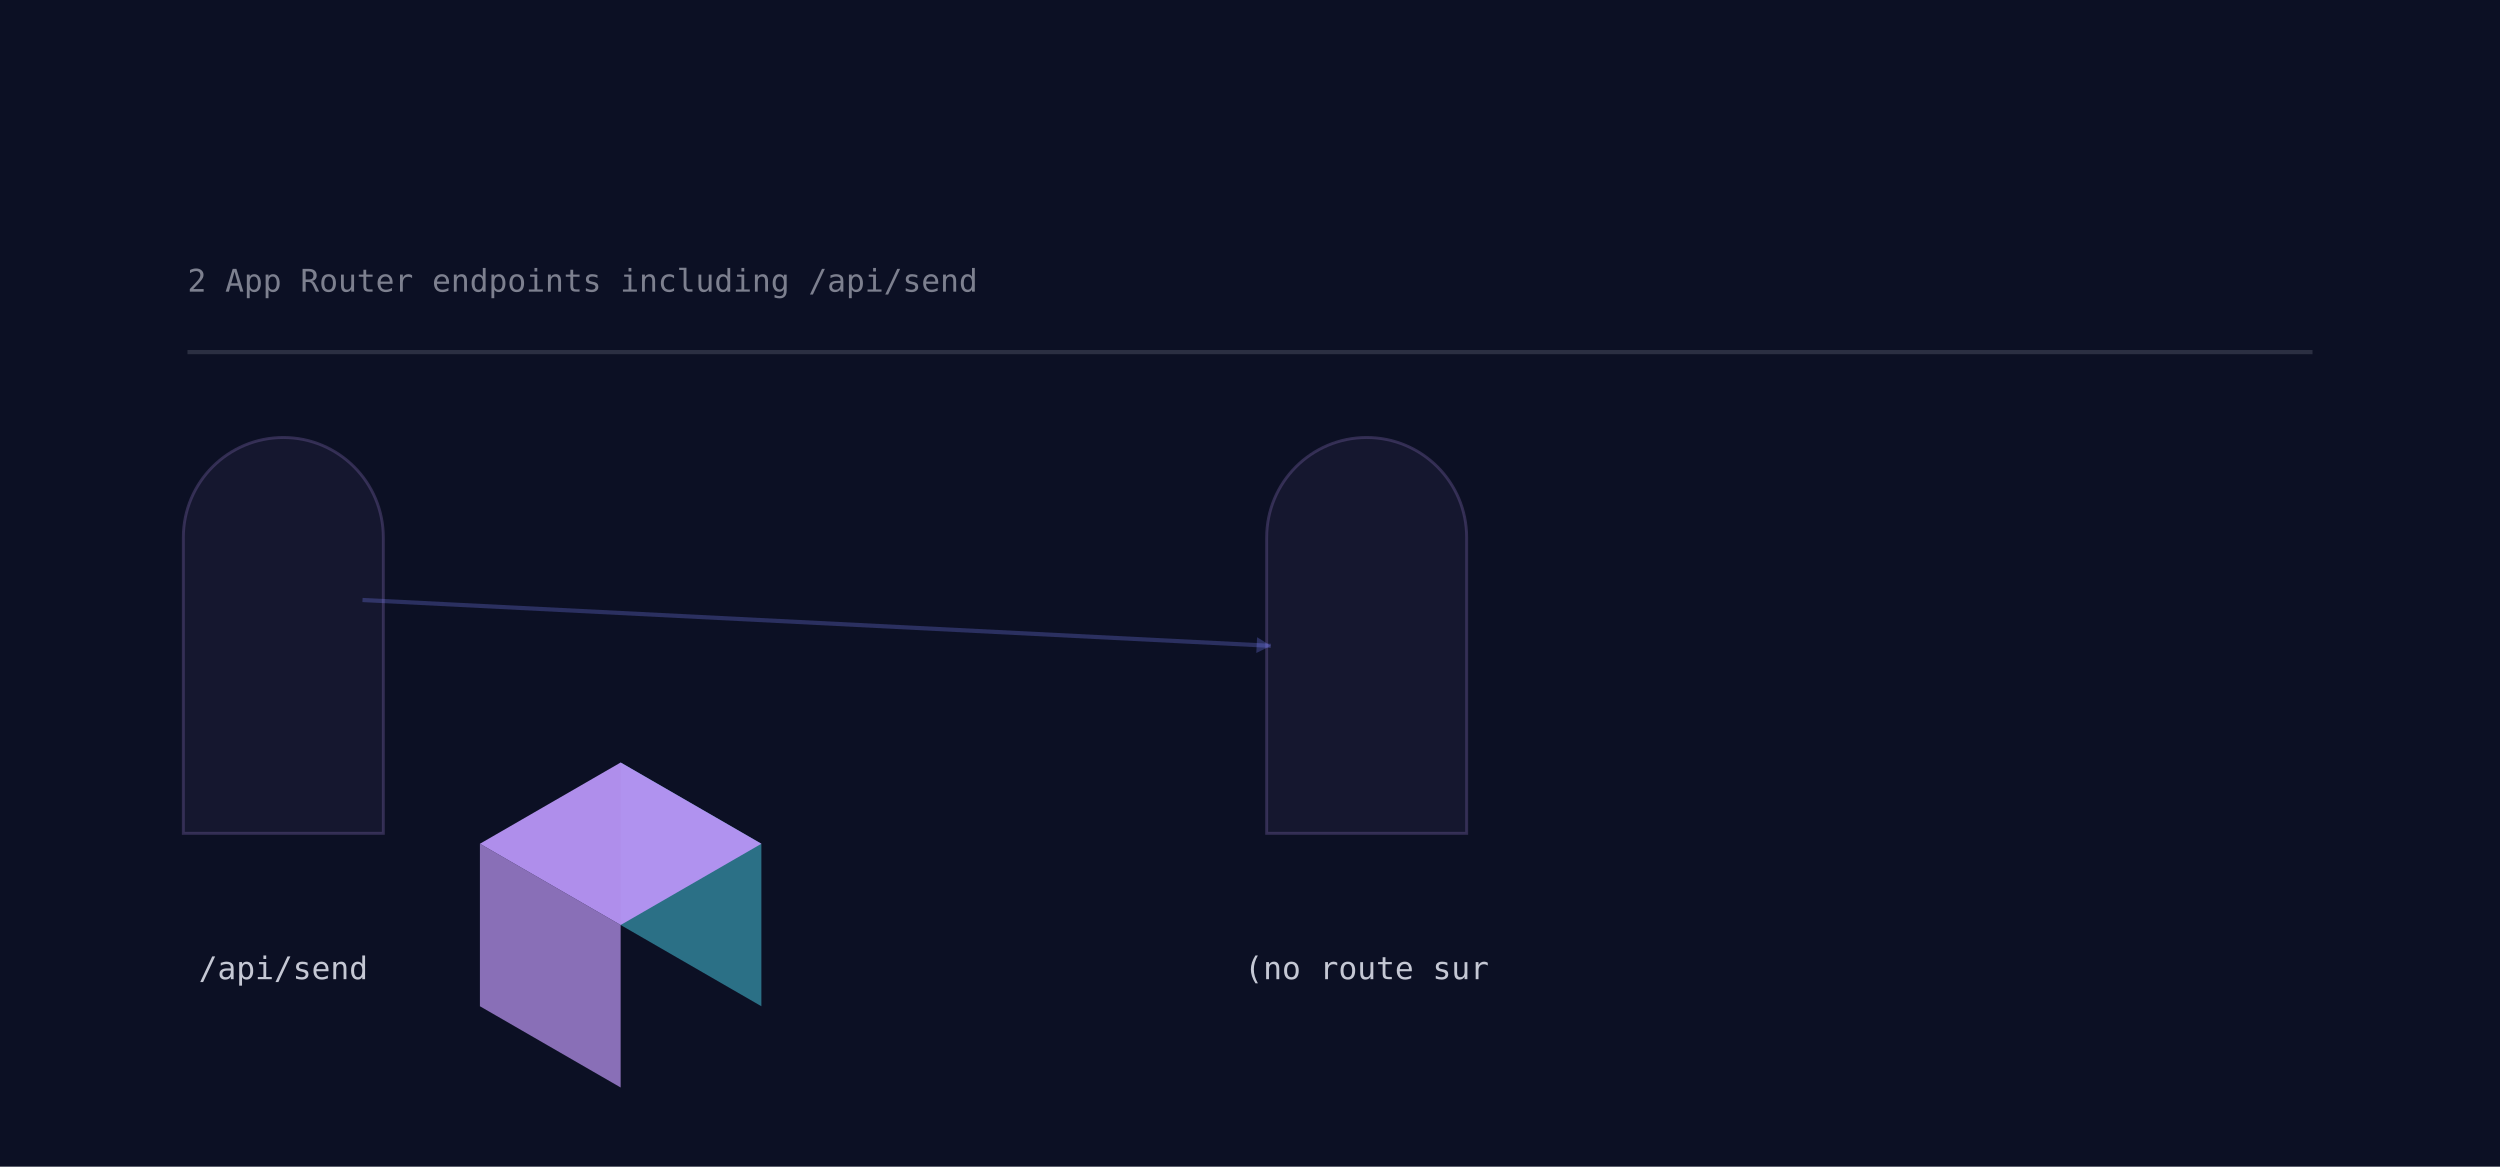
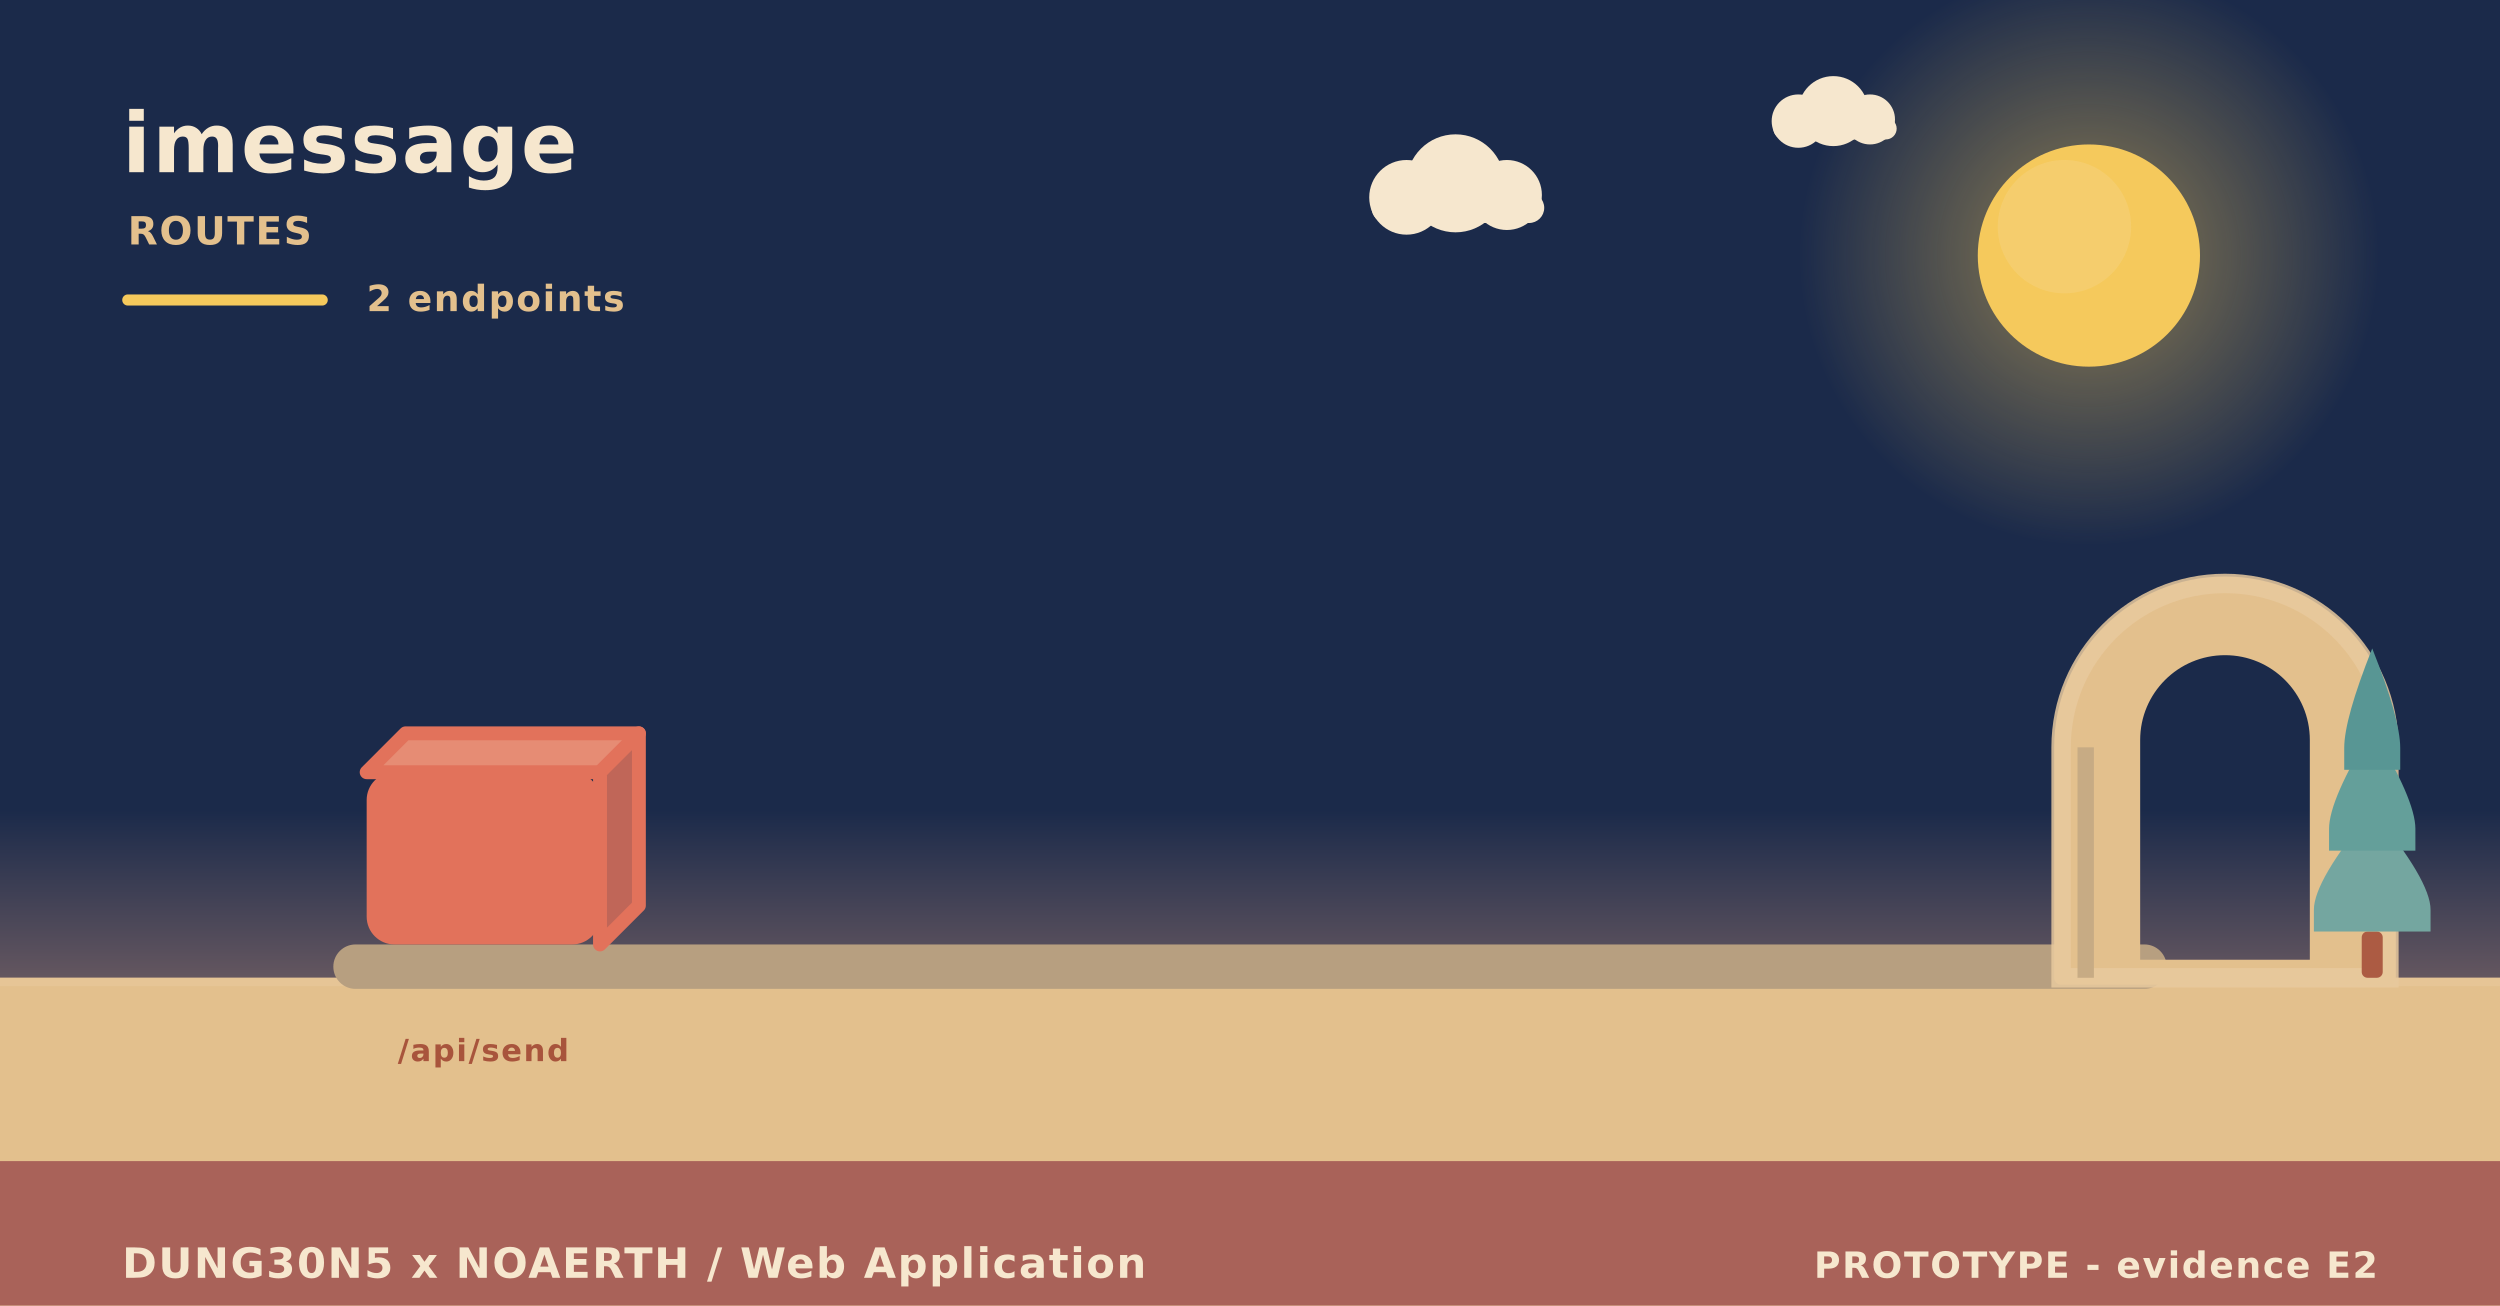
- <svg xmlns="http://www.w3.org/2000/svg" viewBox="0 0 1200 560" width="1200" height="560" role="img" aria-label="imessage data flow">
-   <rect width="1200" height="560" fill="#0c1024" />
-   <defs>
-     <linearGradient id="gf" x1="0" y1="0" x2="1" y2="1">
-       <stop offset="0%" stop-color="#7c83ff" />
-       <stop offset="100%" stop-color="#b794f4" />
-     </linearGradient>
-   </defs>
-   <path d="M88.00,400.00 L88.00,258.00 A48.00,48.00 0 0 1 184.00,258.00 L184.00,400.00 Z" fill="rgba(183,148,244,0.100)" opacity="0.55" stroke="rgba(183,148,244,0.400)" stroke-width="1.4" />
-   <polygon points="-133.37,173.00 -65.82,212.00 -65.82,134.00 -133.37,95.00" fill="#2c758b" opacity="0.95" />
-   <polygon points="-200.92,212.00 -133.37,251.00 -133.37,173.00 -200.92,134.00" fill="#8f73be" opacity="0.95" />
-   <polygon points="-133.37,95.00 -65.82,134.00 -133.37,173.00 -200.92,134.00" fill="#7c83ff" opacity="0.95" />
-   <text x="136" y="470" font-family="ui-monospace,Menlo,monospace" font-size="15" fill="rgba(238,240,251,0.820)" text-anchor="middle">/api/send</text>
-   <path d="M608.00,400.00 L608.00,258.00 A48.00,48.00 0 0 1 704.00,258.00 L704.00,400.00 Z" fill="rgba(183,148,244,0.100)" opacity="0.55" stroke="rgba(183,148,244,0.400)" stroke-width="1.4" />
-   <polygon points="297.91,444.00 365.46,483.00 365.46,405.00 297.91,366.00" fill="#2c758b" opacity="0.95" />
-   <polygon points="230.36,483.00 297.91,522.00 297.91,444.00 230.36,405.00" fill="#8f73be" opacity="0.95" />
-   <polygon points="297.91,366.00 365.46,405.00 297.91,444.00 230.36,405.00" fill="#b794f4" opacity="0.95" />
-   <text x="656" y="470" font-family="ui-monospace,Menlo,monospace" font-size="15" fill="rgba(238,240,251,0.820)" text-anchor="middle">(no route sur</text>
-   <line x1="174.00" y1="288.00" x2="610.00" y2="310.00" stroke="rgba(124,131,255,0.500)" stroke-width="2.00" opacity="0.55" />
-   <polygon points="610.00,310.00 603.40,305.86 603.02,313.45" fill="rgba(124,131,255,0.500)" opacity="0.55" />
-   <rect x="90.00" y="168.00" width="1020.00" height="2.00" rx="0.00" fill="rgba(238,240,251,0.140)" opacity="1.00" />
-   <text x="90" y="140" font-family="ui-monospace,Menlo,monospace" font-size="15" fill="rgba(238,240,251,0.500)">2 App Router endpoints including /api/send</text>
+ <svg xmlns="http://www.w3.org/2000/svg" width="900" height="470" viewBox="0 0 900 470" role="img" aria-label="imessage - how data moves">
+   <linearGradient id="skyd" x1="0" y1="0" x2="0" y2="1">
+     <stop offset="0" stop-color="#1b2a4a" />
+     <stop offset="0.62" stop-color="#1b2a4a" />
+     <stop offset="1" stop-color="#f3ad8a" />
+   </linearGradient>
+   <rect width="900" height="470" fill="url(#skyd)" />
+   <radialGradient id="sund">
+     <stop offset="0.35" stop-color="#f5c95c" stop-opacity="0.34" />
+     <stop offset="1" stop-color="#f5c95c" stop-opacity="0" />
+   </radialGradient>
+   <circle cx="752" cy="92" r="104" fill="url(#sund)" />
+   <circle cx="752" cy="92" r="40" fill="#f5c95c" />
+   <circle cx="743.2" cy="81.6" r="24" fill="#f5d27e" opacity="0.5" />
+   <g>
+     <circle cx="524" cy="66" r="17.64" fill="#f6e7ce" />
+     <circle cx="506.36" cy="71.04" r="13.44" fill="#f6e7ce" />
+     <circle cx="542.48" cy="70.2" r="12.6" fill="#f6e7ce" />
+     <rect x="493.76" y="69.36" width="62.16" height="10.92" rx="5.46" fill="#f6e7ce" />
+   </g>
+   <g>
+     <circle cx="660" cy="40" r="12.6" fill="#f6e7ce" />
+     <circle cx="647.4" cy="43.6" r="9.6" fill="#f6e7ce" />
+     <circle cx="673.2" cy="43" r="9" fill="#f6e7ce" />
+     <rect x="638.4" y="42.4" width="44.4" height="7.8" rx="3.9" fill="#f6e7ce" />
+   </g>
+   <rect x="0" y="352" width="900" height="118" fill="#e3c08d" />
+   <rect x="0" y="352" width="900" height="3" fill="#e6c596" />
+   <text x="44" y="62" font-family="Verdana,DejaVu Sans,sans-serif" font-size="30" font-weight="700" letter-spacing="0.6" fill="#f6e7ce" text-anchor="start">imessage</text>
+   <text x="46" y="88" font-family="Verdana,DejaVu Sans,sans-serif" font-size="14" font-weight="700" letter-spacing="0.6" fill="#e3c08d" text-anchor="start">ROUTES</text>
+   <rect x="44" y="106" width="74" height="4" rx="2" fill="#f5c95c" />
+   <text x="132" y="112" font-family="Verdana,DejaVu Sans,sans-serif" font-size="13" font-weight="700" letter-spacing="0.6" fill="#e3c08d" text-anchor="start">2 endpoints</text>
+   <rect x="120" y="340" width="660" height="16" rx="8" fill="#b79f80" />
+   <path d="M132,278 L216,278 L230,264 L146,264 Z" fill="#e68c74" stroke="#e2725b" stroke-width="5" stroke-linejoin="round" />
+   <path d="M216,278 L230,264 L230,326 L216,340 Z" fill="#c06658" stroke="#e2725b" stroke-width="5" stroke-linejoin="round" />
+   <rect x="132" y="278" width="84" height="62" rx="10" fill="#e2725b" />
+   <text x="174" y="382" font-family="Verdana,DejaVu Sans,sans-serif" font-size="11" font-weight="700" letter-spacing="0.6" fill="#a8543c" text-anchor="middle">/api/send</text>
+   <path d="M742,352 L742,269.04 A59,59 0 0 1 860,269.04 L860,352 Z M767.96,348 L767.96,266.4 A33.04,33.04 0 0 1 834.04,266.4 L834.04,348 Z" fill="#e3c08d" fill-rule="evenodd" stroke="#e3c08d" stroke-width="5" stroke-linejoin="round" />
+   <path d="M742,352 L742,269.04 A59,59 0 0 1 860,269.04 L860,352 Z" fill="none" stroke="#e8c99d" stroke-width="7" stroke-linecap="round" opacity="0.85" />
+   <rect x="747.9" y="269.04" width="5.9" height="82.96" fill="#c7ab84" />
+   <rect x="850.22" y="335.36" width="7.56" height="16.64" rx="2.1" fill="#ac5b43" />
+   <path d="M854,291.68 Q833,317.01 833,327.5 Q833,335.36 833,335.36 L875,335.36 Q875,335.36 875,327.5 Q875,317.01 854,291.68 Z" fill="#74a6a0" />
+   <path d="M854,262.56 Q838.46,287.89 838.46,298.38 Q838.46,306.24 838.46,306.24 L869.54,306.24 Q869.54,306.24 869.54,298.38 Q869.54,287.89 854,262.56 Z" fill="#649f9a" />
+   <path d="M854,233.44 Q843.92,258.77 843.92,269.26 Q843.92,277.12 843.92,277.12 L864.08,277.12 Q864.08,277.12 864.08,269.26 Q864.08,258.77 854,233.44 Z" fill="#589694" />
+   <rect x="0" y="418" width="900" height="52" rx="0" fill="#a65c56" opacity="0.94" />
+   <text x="44" y="460" font-family="Verdana,DejaVu Sans,sans-serif" font-size="15" font-weight="700" letter-spacing="0.6" fill="#f6e7ce" text-anchor="start">DUNG30N5 x NOAERTH  /  Web Application</text>
+   <text x="856" y="460" font-family="Verdana,DejaVu Sans,sans-serif" font-size="13" font-weight="700" letter-spacing="0.6" fill="#f6e7ce" text-anchor="end">PROTOTYPE  -  evidence E2</text>
</svg>
